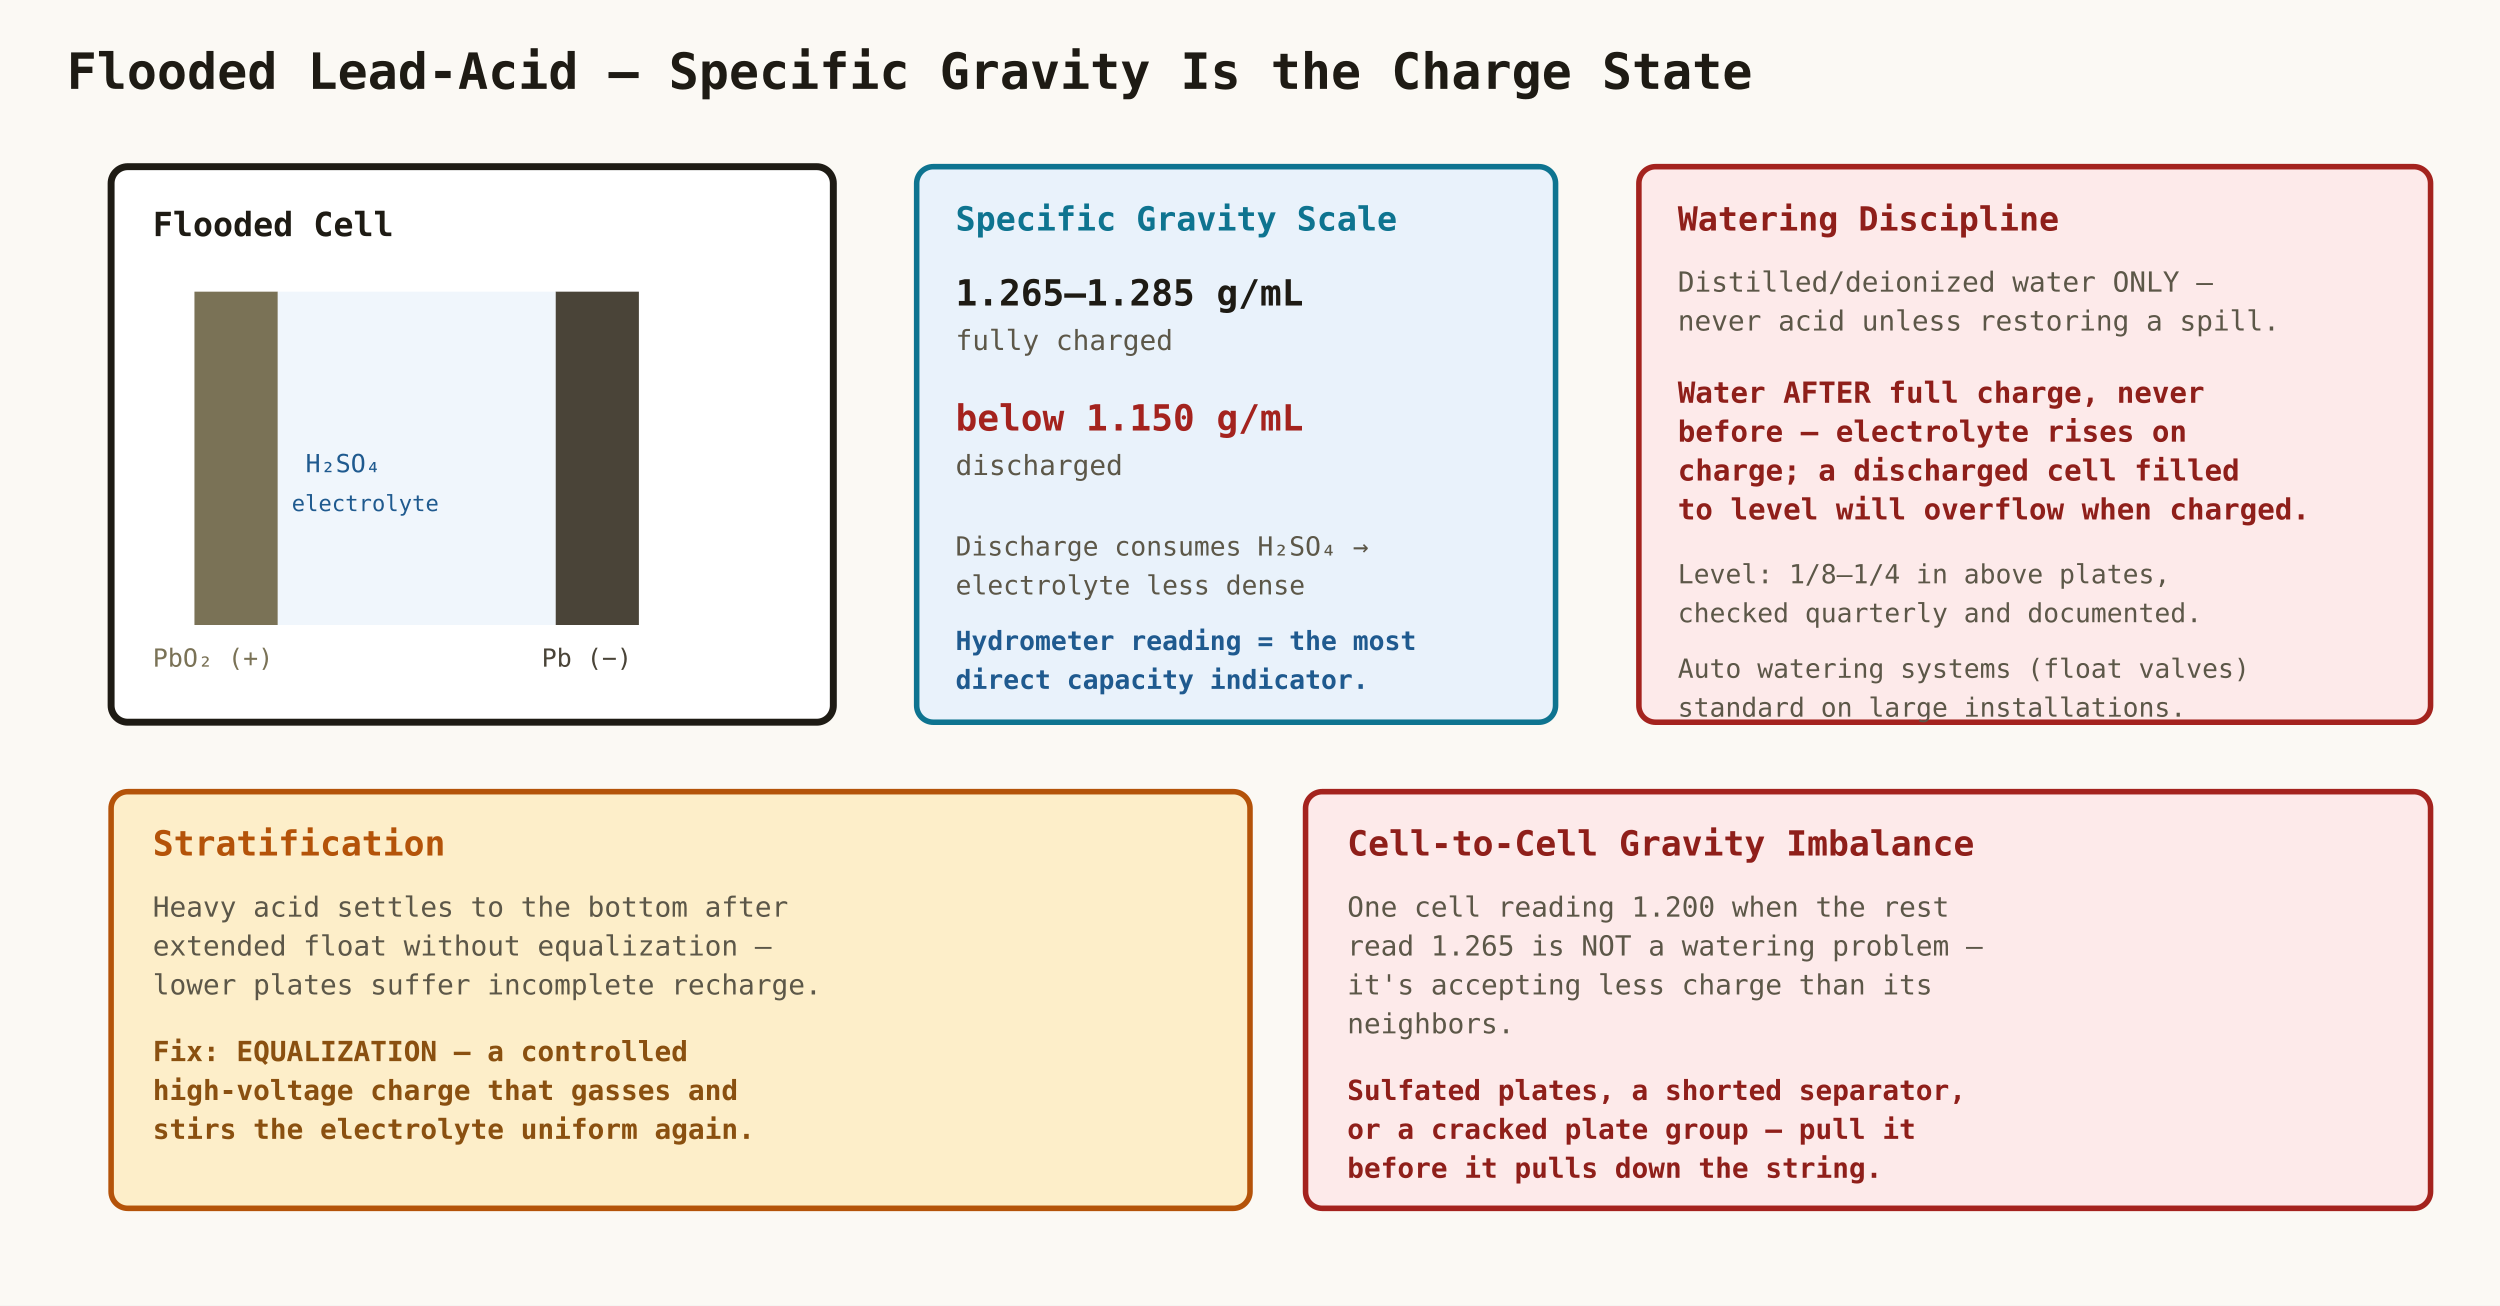
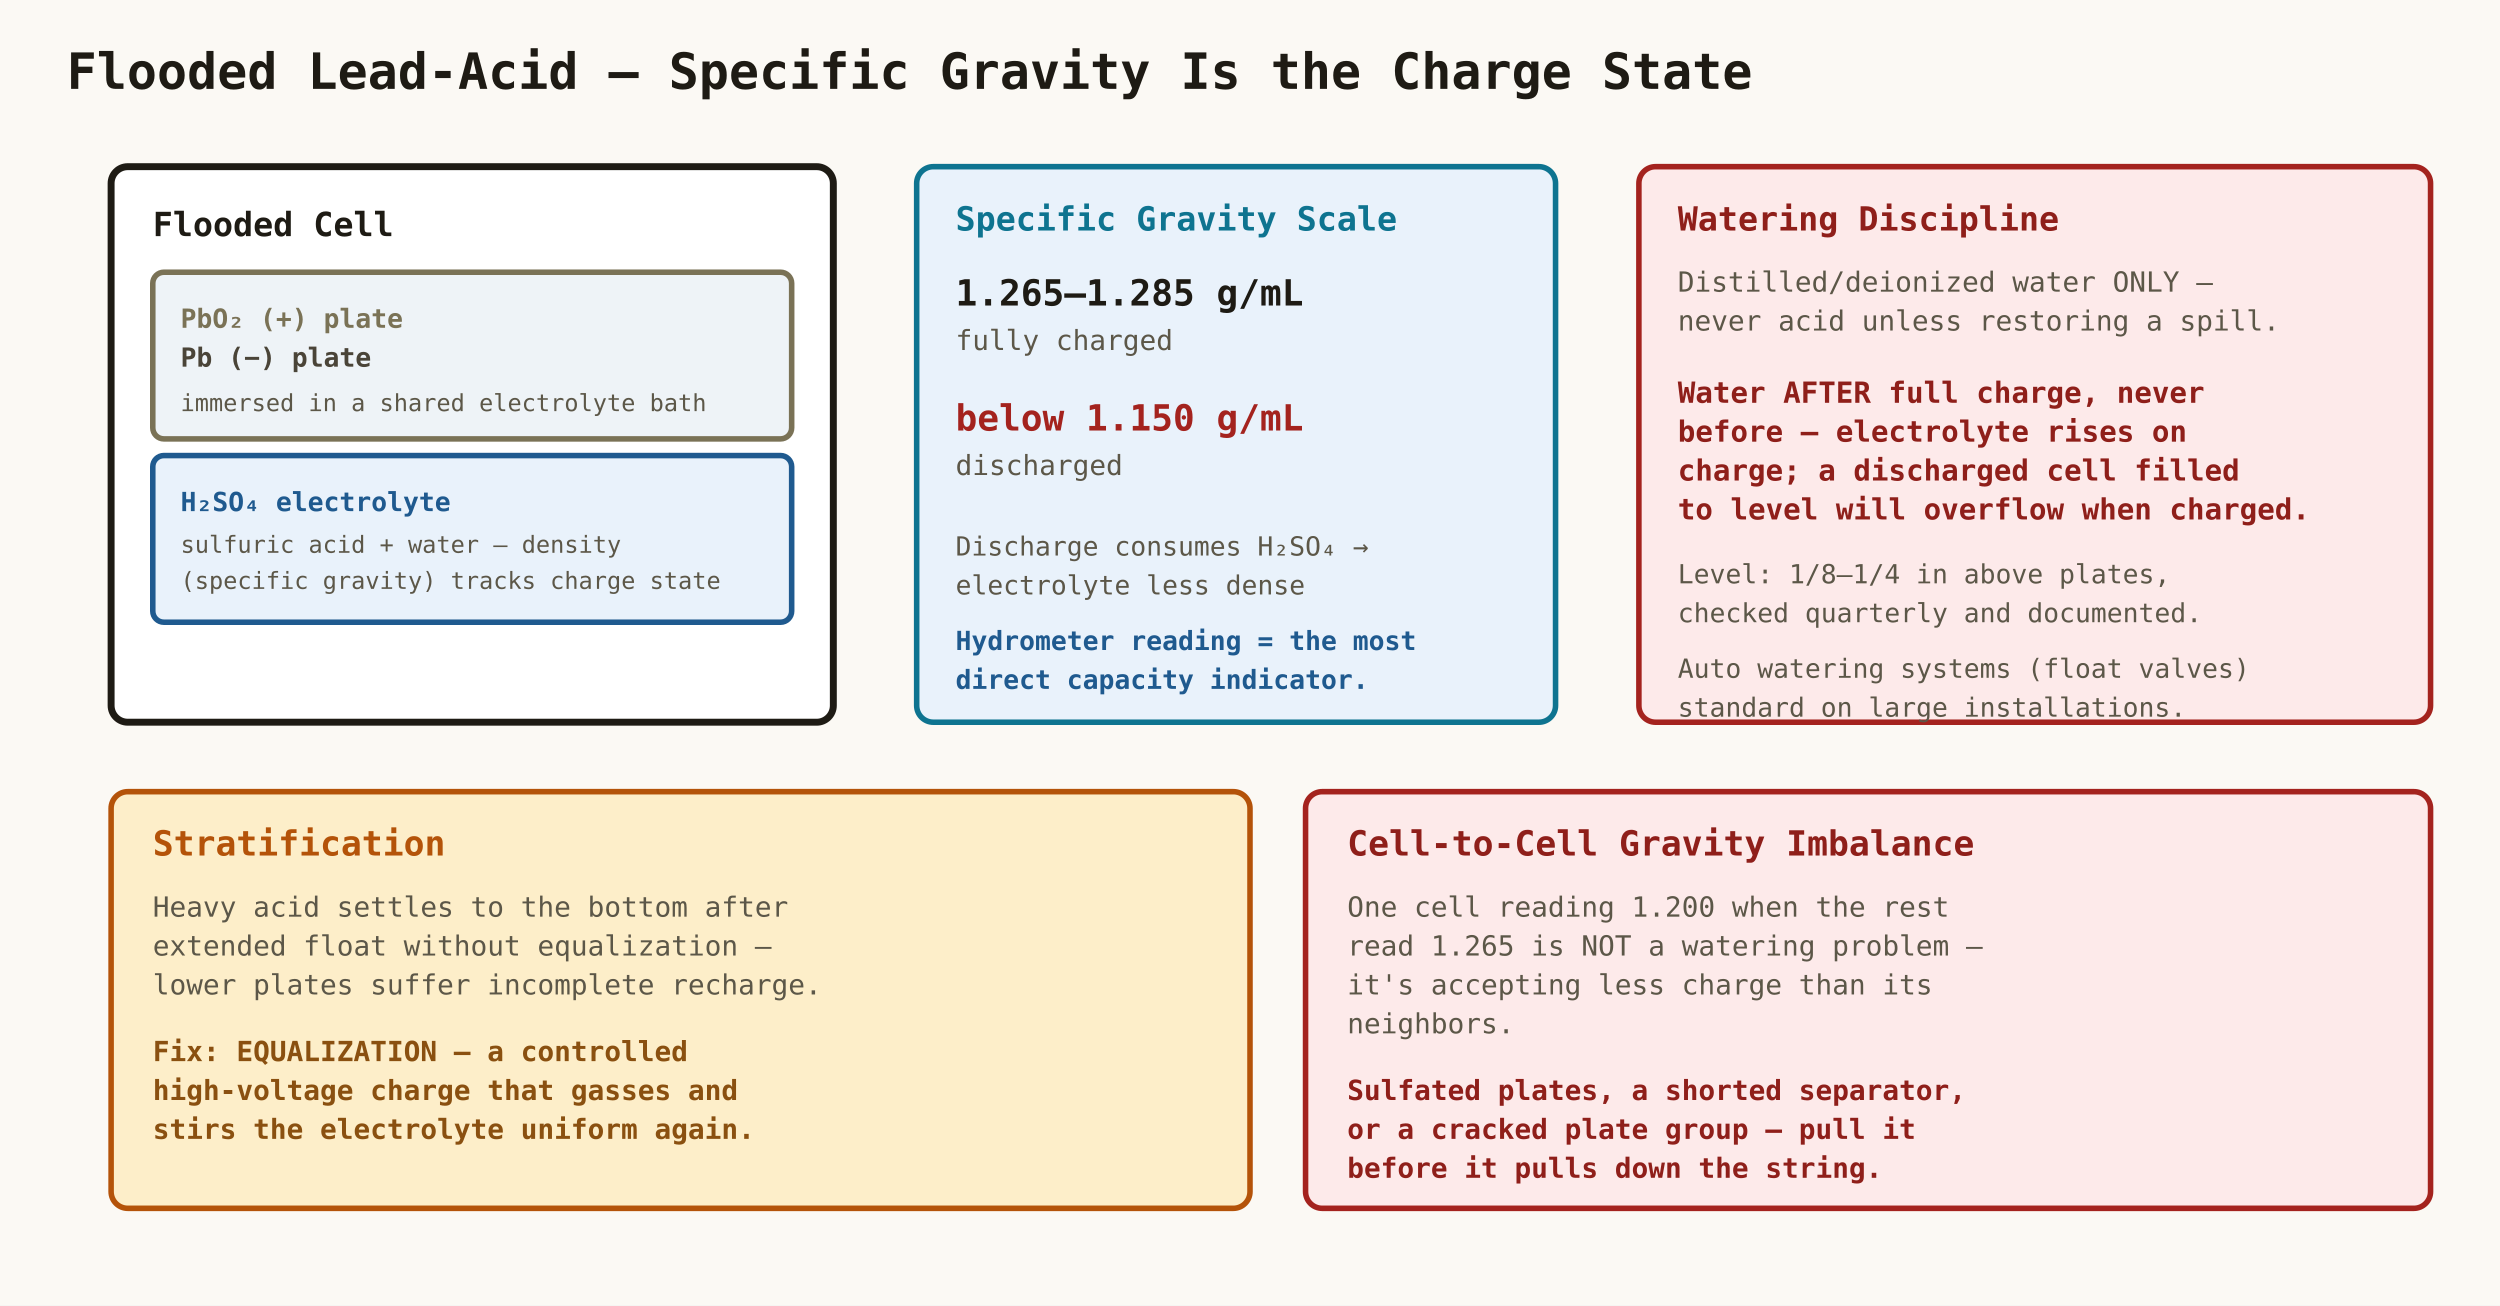
<svg xmlns="http://www.w3.org/2000/svg" viewBox="0 0 900 470" font-family="ui-monospace, Consolas, monospace">
  <rect width="900" height="470" fill="#fbf9f4" />
  <text x="24" y="32" font-size="18" font-weight="700" fill="#1e1b14">Flooded Lead-Acid — Specific Gravity Is the Charge State</text>
  <rect x="40" y="60" width="260" height="200" rx="6" fill="#ffffff" stroke="#1e1b14" stroke-width="2.5" />
  <text x="55" y="85" font-size="12" font-weight="700" fill="#1e1b14">Flooded Cell</text>
-   <rect x="70" y="105" width="30" height="120" fill="#7a7256" />
-   <text x="55" y="240" font-size="9" fill="#7a7256">PbO₂ (+)</text>
-   <rect x="200" y="105" width="30" height="120" fill="#4a4438" />
-   <text x="195" y="240" font-size="9" fill="#4a4438">Pb (−)</text>
-   <rect x="100" y="105" width="100" height="120" fill="#e9f2fb" opacity="0.7" />
-   <text x="110" y="170" font-size="9" fill="#1f5a8f">H₂SO₄</text>
-   <text x="105" y="184" font-size="8" fill="#1f5a8f">electrolyte</text>
+   <rect x="55" y="98" width="230" height="60" rx="4" fill="#eef3f7" stroke="#7a7256" stroke-width="2" />
+   <text x="65" y="118" font-size="9.5" font-weight="700" fill="#7a7256">PbO₂ (+) plate</text>
+   <text x="65" y="132" font-size="9.5" font-weight="700" fill="#4a4438">Pb (−) plate</text>
+   <text x="65" y="148" font-size="8.5" fill="#5c5748">immersed in a shared electrolyte bath</text>
+   <rect x="55" y="164" width="230" height="60" rx="4" fill="#e9f2fb" stroke="#1f5a8f" stroke-width="2" />
+   <text x="65" y="184" font-size="9.5" font-weight="700" fill="#1f5a8f">H₂SO₄ electrolyte</text>
+   <text x="65" y="199" font-size="8.5" fill="#5c5748">sulfuric acid + water — density</text>
+   <text x="65" y="212" font-size="8.5" fill="#5c5748">(specific gravity) tracks charge state</text>
  <rect x="330" y="60" width="230" height="200" rx="6" fill="#e9f2fb" stroke="#0e7490" stroke-width="2" />
  <text x="344" y="83" font-size="12" font-weight="700" fill="#0e7490">Specific Gravity Scale</text>
  <text x="344" y="110" font-size="13" font-weight="700" fill="#1e1b14">1.265–1.285 g/mL</text>
  <text x="344" y="126" font-size="10" fill="#5c5748">fully charged</text>
  <text x="344" y="155" font-size="13" font-weight="700" fill="#a4231e">below 1.150 g/mL</text>
  <text x="344" y="171" font-size="10" fill="#5c5748">discharged</text>
  <text x="344" y="200" font-size="9.5" fill="#5c5748">Discharge consumes H₂SO₄ →</text>
  <text x="344" y="214" font-size="9.5" fill="#5c5748">electrolyte less dense</text>
  <text x="344" y="234" font-size="9.5" font-weight="700" fill="#1f5a8f">Hydrometer reading = the most</text>
  <text x="344" y="248" font-size="9.5" font-weight="700" fill="#1f5a8f">direct capacity indicator.</text>
  <rect x="590" y="60" width="285" height="200" rx="6" fill="#fdeaea" stroke="#a4231e" stroke-width="2" />
  <text x="604" y="83" font-size="12" font-weight="700" fill="#8f1f1a">Watering Discipline</text>
  <text x="604" y="105" font-size="10" fill="#5c5748">Distilled/deionized water ONLY —</text>
  <text x="604" y="119" font-size="10" fill="#5c5748">never acid unless restoring a spill.</text>
  <text x="604" y="145" font-size="10.5" font-weight="700" fill="#8f1f1a">Water AFTER full charge, never</text>
  <text x="604" y="159" font-size="10.5" font-weight="700" fill="#8f1f1a">before — electrolyte rises on</text>
  <text x="604" y="173" font-size="10.5" font-weight="700" fill="#8f1f1a">charge; a discharged cell filled</text>
  <text x="604" y="187" font-size="10.5" font-weight="700" fill="#8f1f1a">to level will overflow when charged.</text>
  <text x="604" y="210" font-size="9.5" fill="#5c5748">Level: 1/8–1/4 in above plates,</text>
  <text x="604" y="224" font-size="9.5" fill="#5c5748">checked quarterly and documented.</text>
  <text x="604" y="244" font-size="9.5" fill="#5c5748">Auto watering systems (float valves)</text>
  <text x="604" y="258" font-size="9.5" fill="#5c5748">standard on large installations.</text>
  <rect x="40" y="285" width="410" height="150" rx="6" fill="#fdeec9" stroke="#b45309" stroke-width="2" />
  <text x="55" y="308" font-size="12.5" font-weight="700" fill="#b45309">Stratification</text>
  <text x="55" y="330" font-size="10" fill="#5c5748">Heavy acid settles to the bottom after</text>
  <text x="55" y="344" font-size="10" fill="#5c5748">extended float without equalization —</text>
  <text x="55" y="358" font-size="10" fill="#5c5748">lower plates suffer incomplete recharge.</text>
  <text x="55" y="382" font-size="10" font-weight="700" fill="#8a5010">Fix: EQUALIZATION — a controlled</text>
  <text x="55" y="396" font-size="10" font-weight="700" fill="#8a5010">high-voltage charge that gasses and</text>
  <text x="55" y="410" font-size="10" font-weight="700" fill="#8a5010">stirs the electrolyte uniform again.</text>
  <rect x="470" y="285" width="405" height="150" rx="6" fill="#fdeaea" stroke="#a4231e" stroke-width="2" />
  <text x="485" y="308" font-size="12.5" font-weight="700" fill="#8f1f1a">Cell-to-Cell Gravity Imbalance</text>
  <text x="485" y="330" font-size="10" fill="#5c5748">One cell reading 1.200 when the rest</text>
  <text x="485" y="344" font-size="10" fill="#5c5748">read 1.265 is NOT a watering problem —</text>
  <text x="485" y="358" font-size="10" fill="#5c5748">it's accepting less charge than its</text>
  <text x="485" y="372" font-size="10" fill="#5c5748">neighbors.</text>
  <text x="485" y="396" font-size="10" font-weight="700" fill="#8f1f1a">Sulfated plates, a shorted separator,</text>
  <text x="485" y="410" font-size="10" font-weight="700" fill="#8f1f1a">or a cracked plate group — pull it</text>
  <text x="485" y="424" font-size="10" font-weight="700" fill="#8f1f1a">before it pulls down the string.</text>
</svg>
